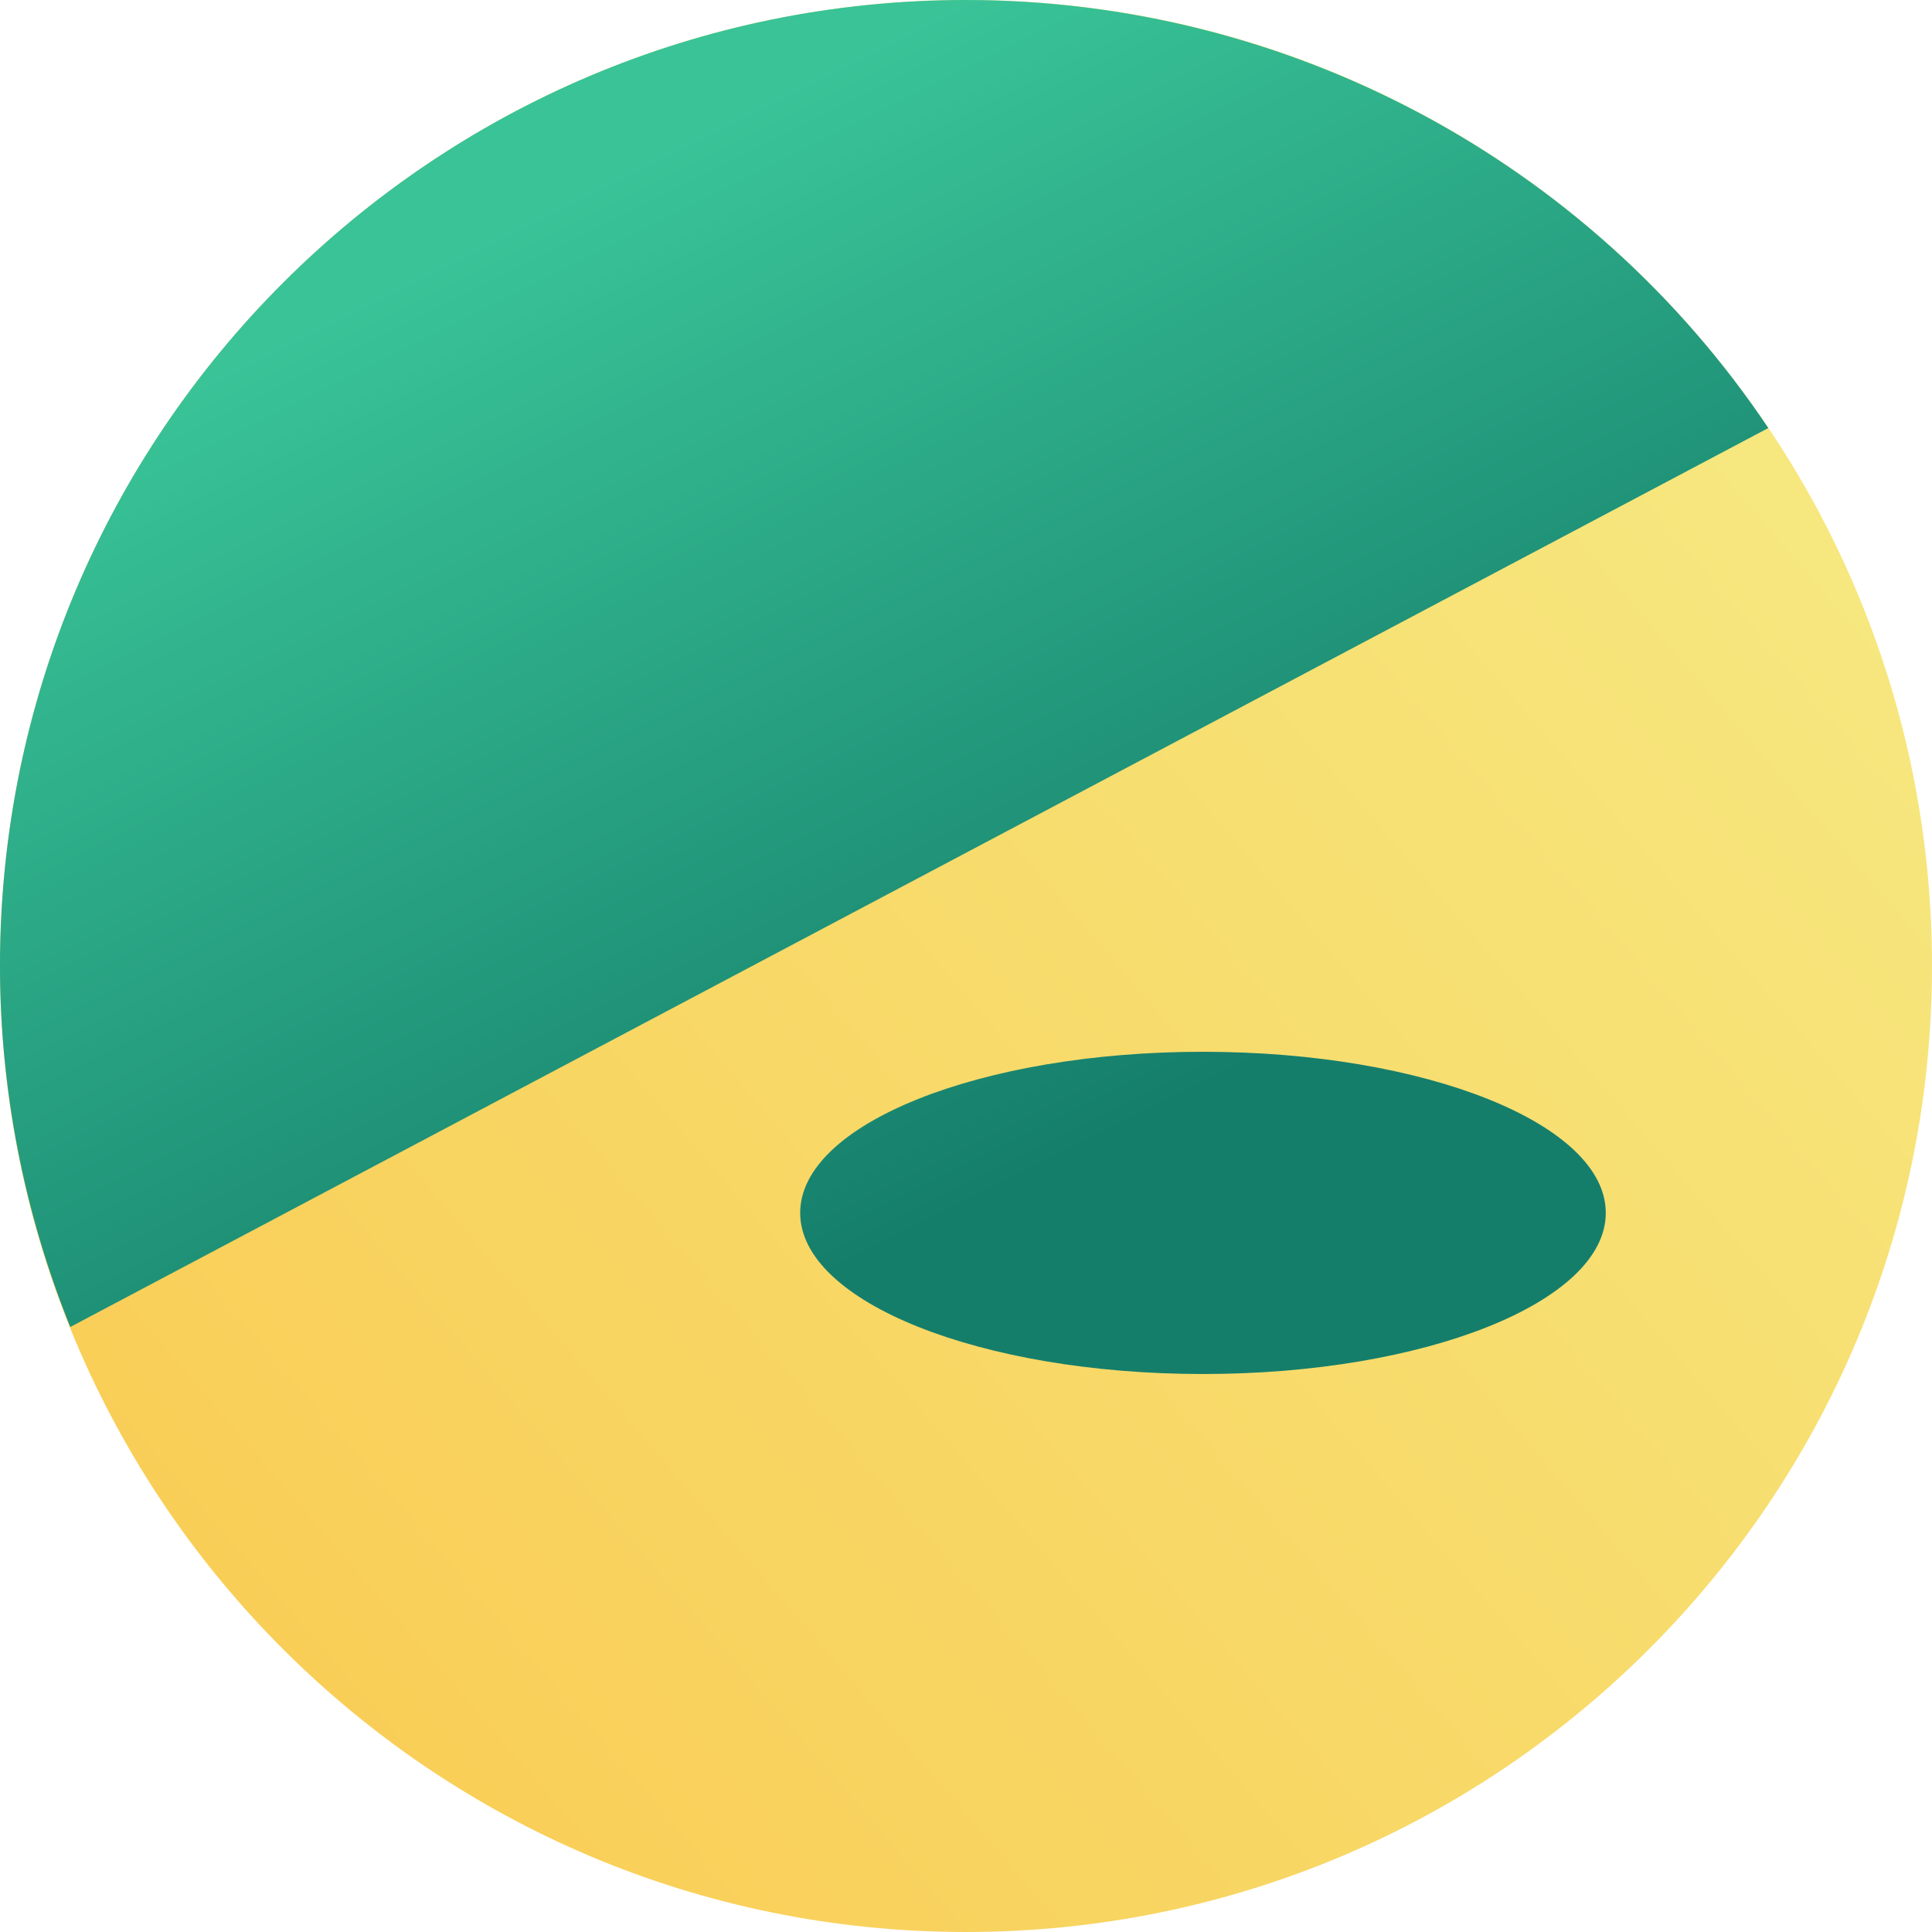
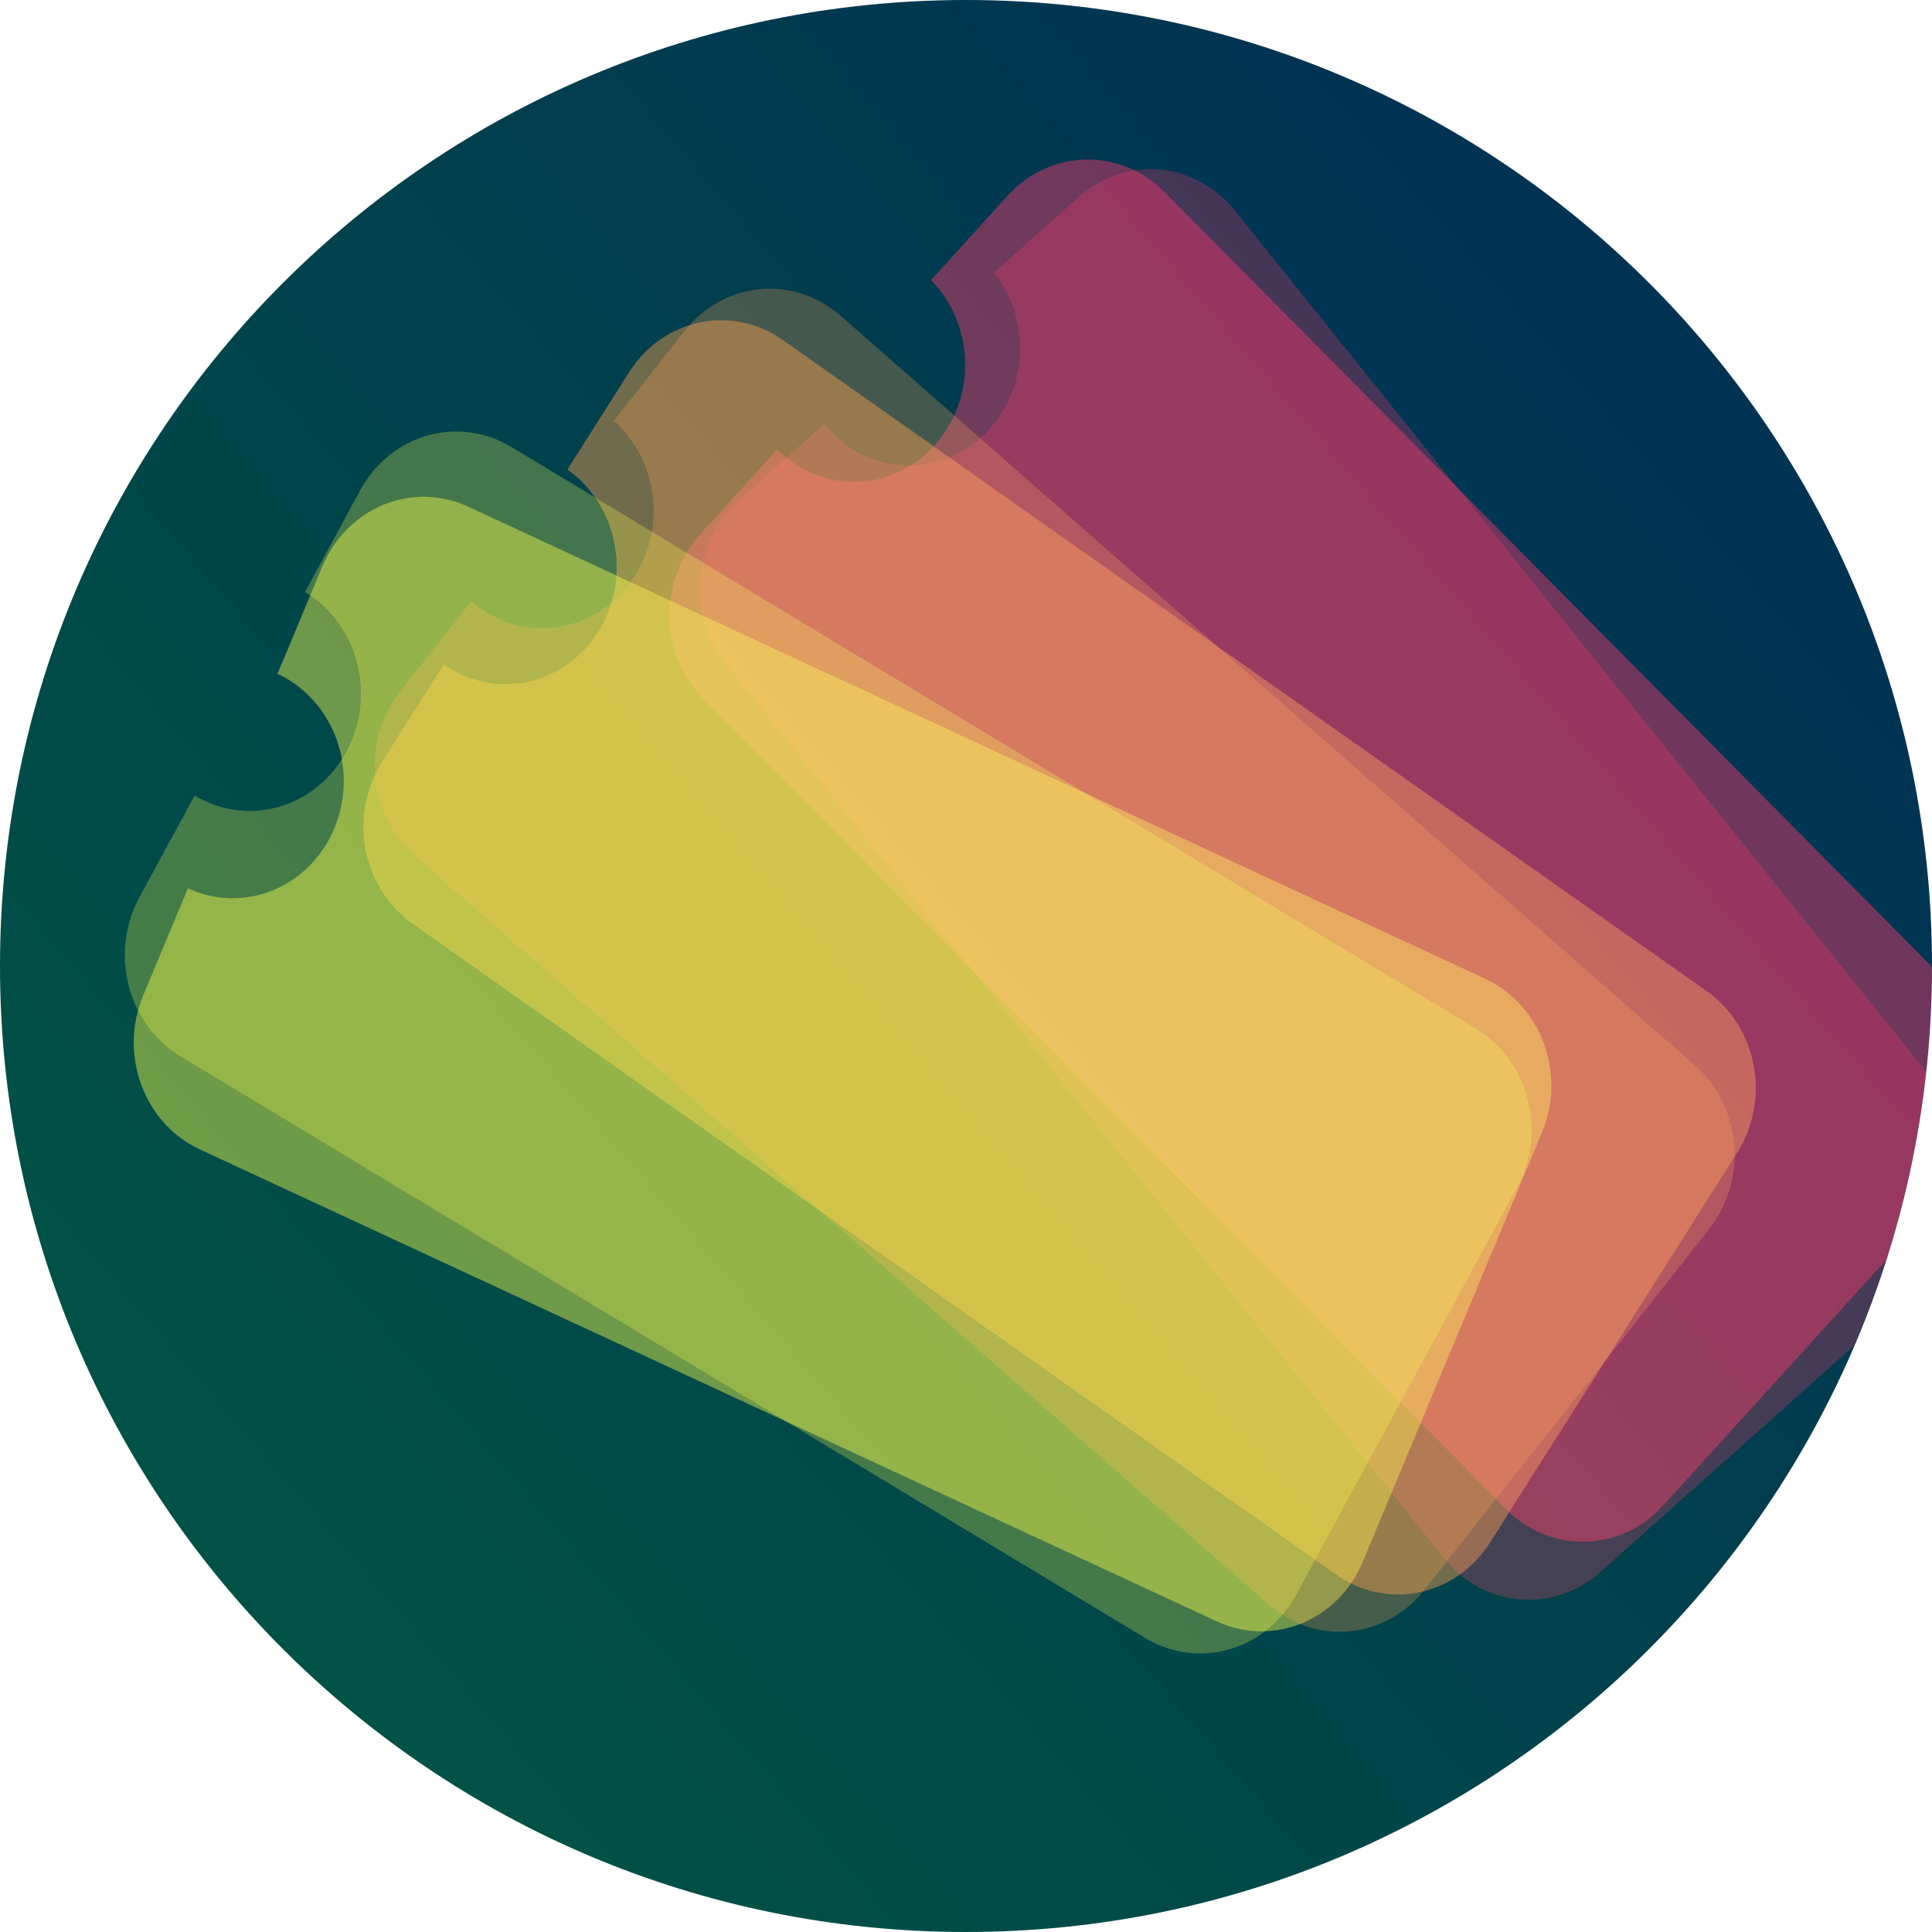
<svg xmlns="http://www.w3.org/2000/svg" xmlns:xlink="http://www.w3.org/1999/xlink" width="120mm" height="120mm" viewBox="0 0 120 120" version="1.1" id="svg5">
  <defs id="defs2">
-     <linearGradient id="linearGradient1236">
-       <stop style="stop-color:#39c397;stop-opacity:1;" offset="0" id="stop1232" />
-       <stop style="stop-color:#157e6b;stop-opacity:1;" offset="1" id="stop1234" />
+     <linearGradient id="linearGradient1646">
+       <stop style="stop-color:#005445;stop-opacity:1;" offset="0" id="stop1642" />
+       <stop style="stop-color:#002e54;stop-opacity:1;" offset="1" id="stop1644" />
    </linearGradient>
-     <linearGradient id="linearGradient966">
-       <stop style="stop-color:#f9ce57;stop-opacity:1;" offset="0" id="stop962" />
-       <stop style="stop-color:#f6e880;stop-opacity:1;" offset="1" id="stop964" />
-     </linearGradient>
-     <linearGradient xlink:href="#linearGradient966" id="linearGradient968" x1="50" y1="210" x2="143.184" y2="130" gradientUnits="userSpaceOnUse" gradientTransform="translate(-5)" />
-     <linearGradient xlink:href="#linearGradient1236" id="linearGradient1238" x1="90" y1="110" x2="120" y2="170" gradientUnits="userSpaceOnUse" />
+     <linearGradient xlink:href="#linearGradient1646" id="linearGradient1648" x1="10" y1="180" x2="154.463" y2="53.956" gradientUnits="userSpaceOnUse" gradientTransform="matrix(1.038417,0,0,1,-3.945207,3.6666667e-8)" />
+     <clipPath clipPathUnits="userSpaceOnUse" id="clipPath1833">
+       <ellipse style="fill:none;fill-opacity:1;stroke:#000000;stroke-width:0.016;stroke-opacity:1;stop-color:#000000" id="ellipse1835" cx="75.234" cy="117.5" rx="86.967" ry="82.5" />
+     </clipPath>
  </defs>
-   <g id="layer1" transform="translate(-29.99997,-109.968)">
-     <g id="g1301" transform="matrix(1.000746,0,0,1.000746,-0.06711543,-0.1268414)">
-       <circle style="fill:url(#linearGradient968);fill-opacity:1;stroke:none;stroke-width:0.153;stroke-opacity:0.346;-inkscape-stroke:none;stop-color:#000000" id="path792" cx="90" cy="169.968" r="59.955" />
-       <path id="path792-5" style="fill:url(#linearGradient1238);fill-opacity:1;stroke:none;stroke-width:0.153;stroke-opacity:1;-inkscape-stroke:none;stop-color:#000000" d="m 90,110.013 a 59.955,59.955 0 0 0 -59.956,59.955 59.955,59.955 0 0 0 4.363,22.405 L 139.796,136.579 A 59.955,59.955 0 0 0 90,110.013 Z m 14.708,65.279 a 25,10 0 0 0 -25,10 25,10 0 0 0 25,10 25,10 0 0 0 25,-10 25,10 0 0 0 -25,-10 z" />
+   <g id="layer1" transform="translate(-15.23407,-57.50004)">
+     <g id="g1818" clip-path="url(#clipPath1833)" transform="matrix(0.6899136,0,0,0.7272727,23.32906,32.04547)">
+       <g id="g1776">
+         <ellipse style="opacity:1;fill:url(#linearGradient1648);fill-opacity:1;stroke:none;stroke-width:0.016;stroke-opacity:1;stop-color:#000000" id="path1112" cx="75.234" cy="117.5" rx="86.967" ry="82.5" />
+         <path id="path1013" style="opacity:0.44;mix-blend-mode:lighten;fill:#ff026d;fill-opacity:1;stroke:#000000;stroke-width:0.011;stop-color:#000000" d="M 93.12,51.402 C 89.119,47.571 82.813,47.707 78.981,51.708 l -6.913,7.218 a 10,10 0 0 1 0.001,0.001 10,10 0 0 1 0.394,0.399 10,10 0 0 1 0.371,0.421 10,10 0 0 1 0.347,0.441 10,10 0 0 1 0.321,0.459 10,10 0 0 1 0.295,0.477 10,10 0 0 1 0.268,0.493 10,10 0 0 1 0.24,0.507 10,10 0 0 1 0.212,0.52 10,10 0 0 1 0.182,0.53 10,10 0 0 1 0.152,0.54 10,10 0 0 1 0.121,0.547 10,10 0 0 1 0.091,0.554 10,10 0 0 1 0.059,0.558 10,10 0 0 1 0.028,0.56 10,10 0 0 1 -0.004,0.56 10,10 0 0 1 -0.035,0.56 10,10 0 0 1 -0.067,0.557 10,10 0 0 1 -0.098,0.553 10,10 0 0 1 -0.128,0.546 10,10 0 0 1 -0.159,0.538 10,10 0 0 1 -0.188,0.529 10,10 0 0 1 -0.218,0.517 10,10 0 0 1 -0.247,0.504 10,10 0 0 1 -0.275,0.489 10,10 0 0 1 -0.302,0.473 10,10 0 0 1 -0.327,0.455 10,10 0 0 1 -0.353,0.436 10,10 0 0 1 -0.376,0.416 10,10 0 0 1 -1.171,1.044 10,10 0 0 1 -1.32,0.849 10,10 0 0 1 -1.436,0.632 10,10 0 0 1 -1.517,0.399 10,10 0 0 1 -1.561,0.157 10,10 0 0 1 -1.567,-0.089 10,10 0 0 1 -1.533,-0.333 10,10 0 0 1 -1.463,-0.569 10,10 0 0 1 -1.355,-0.791 10,10 0 0 1 -1.215,-0.993 10,10 0 0 1 -0.001,-0.001 l -6.913,7.218 c -3.832,4.001 -3.695,10.307 0.306,14.139 L 123.852,163.894 c 4.001,3.832 10.307,3.696 14.139,-0.305 l 27.658,-28.88 c 3.832,-4.001 3.695,-10.307 -0.306,-14.139 z" />
+         <path id="path1013-3" style="opacity:0.44;mix-blend-mode:lighten;fill:#ffa108;fill-opacity:1;stroke:#000000;stroke-width:0.011;stop-color:#000000" d="M 58.76,64.039 C 54.154,60.96 47.968,62.189 44.889,66.794 l -5.554,8.309 a 10,10 0 0 1 0.001,8.49e-4 10,10 0 0 1 0.458,0.324 10,10 0 0 1 0.439,0.35 10,10 0 0 1 0.418,0.374 10,10 0 0 1 0.396,0.397 10,10 0 0 1 0.374,0.418 10,10 0 0 1 0.35,0.439 10,10 0 0 1 0.324,0.457 10,10 0 0 1 0.299,0.475 10,10 0 0 1 0.271,0.491 10,10 0 0 1 0.243,0.506 10,10 0 0 1 0.214,0.518 10,10 0 0 1 0.185,0.53 10,10 0 0 1 0.155,0.539 10,10 0 0 1 0.125,0.547 10,10 0 0 1 0.094,0.552 10,10 0 0 1 0.063,0.558 10,10 0 0 1 0.031,0.56 10,10 0 0 1 -2.72e-4,0.561 10,10 0 0 1 -0.031,0.56 10,10 0 0 1 -0.063,0.558 10,10 0 0 1 -0.094,0.553 10,10 0 0 1 -0.125,0.547 10,10 0 0 1 -0.156,0.539 10,10 0 0 1 -0.185,0.529 10,10 0 0 1 -0.215,0.518 10,10 0 0 1 -0.243,0.505 10,10 0 0 1 -0.272,0.491 10,10 0 0 1 -0.298,0.475 10,10 0 0 1 -0.972,1.232 10,10 0 0 1 -1.153,1.065 10,10 0 0 1 -1.305,0.871 10,10 0 0 1 -1.425,0.657 10,10 0 0 1 -1.51,0.426 10,10 0 0 1 -1.558,0.184 10,10 0 0 1 -1.568,-0.062 10,10 0 0 1 -1.539,-0.307 10,10 0 0 1 -1.472,-0.543 10,10 0 0 1 -1.369,-0.767 10,10 0 0 1 -0.001,-8.5e-4 l -5.554,8.309 c -3.079,4.606 -1.849,10.792 2.757,13.871 l 83.137,55.575 c 4.606,3.079 10.792,1.85 13.871,-2.756 l 22.223,-33.244 c 3.079,-4.606 1.849,-10.792 -2.757,-13.871 z" />
+         <path id="path1013-3-6" style="opacity:0.44;mix-blend-mode:lighten;fill:#faff0b;fill-opacity:1;stroke:#000000;stroke-width:0.011;stop-color:#000000" d="m 30.448,78.277 c -5.07,-2.232 -10.95,0.052 -13.182,5.123 l -4.027,9.147 a 10,10 0 0 1 0.001,5.93e-4 10,10 0 0 1 0.507,0.24 10,10 0 0 1 0.493,0.268 10,10 0 0 1 0.477,0.296 10,10 0 0 1 0.459,0.322 10,10 0 0 1 0.441,0.347 10,10 0 0 1 0.421,0.372 10,10 0 0 1 0.399,0.394 10,10 0 0 1 0.376,0.416 10,10 0 0 1 0.352,0.436 10,10 0 0 1 0.327,0.456 10,10 0 0 1 0.301,0.473 10,10 0 0 1 0.275,0.49 10,10 0 0 1 0.246,0.504 10,10 0 0 1 0.218,0.517 10,10 0 0 1 0.188,0.528 10,10 0 0 1 0.159,0.539 10,10 0 0 1 0.128,0.546 10,10 0 0 1 0.097,0.553 10,10 0 0 1 0.067,0.557 10,10 0 0 1 0.035,0.56 10,10 0 0 1 0.004,0.561 10,10 0 0 1 -0.028,0.56 10,10 0 0 1 -0.06,0.558 10,10 0 0 1 -0.091,0.553 10,10 0 0 1 -0.121,0.548 10,10 0 0 1 -0.152,0.54 10,10 0 0 1 -0.182,0.531 10,10 0 0 1 -0.211,0.52 10,10 0 0 1 -0.743,1.382 10,10 0 0 1 -0.95,1.249 10,10 0 0 1 -1.134,1.085 10,10 0 0 1 -1.289,0.894 10,10 0 0 1 -1.413,0.681 10,10 0 0 1 -1.503,0.452 10,10 0 0 1 -1.555,0.211 10,10 0 0 1 -1.569,-0.035 10,10 0 0 1 -1.544,-0.279 10,10 0 0 1 -1.482,-0.518 10,10 0 0 1 -0.001,-5.9e-4 l -4.027,9.147 c -2.232,5.07 0.053,10.949 5.123,13.182 L 97.8,173.474 c 5.07,2.232 10.95,-0.052 13.182,-5.123 l 16.113,-36.599 c 2.232,-5.07 -0.053,-10.949 -5.123,-13.182 z" />
+         <path id="path1013-9" style="opacity:0.273;mix-blend-mode:lighten;fill:#ff026d;fill-opacity:1;stroke:#000000;stroke-width:0.011;stop-color:#000000" d="M 99.456,52.995 C 95.878,48.766 89.592,48.242 85.363,51.821 L 77.734,58.277 a 10,10 0 0 1 9.79e-4,0.001 10,10 0 0 1 0.35,0.438 10,10 0 0 1 0.325,0.457 10,10 0 0 1 0.299,0.475 10,10 0 0 1 0.272,0.49 10,10 0 0 1 0.244,0.505 10,10 0 0 1 0.215,0.518 10,10 0 0 1 0.186,0.529 10,10 0 0 1 0.156,0.539 10,10 0 0 1 0.125,0.547 10,10 0 0 1 0.094,0.553 10,10 0 0 1 0.063,0.557 10,10 0 0 1 0.032,0.56 10,10 0 0 1 5.95e-4,0.561 10,10 0 0 1 -0.031,0.56 10,10 0 0 1 -0.062,0.557 10,10 0 0 1 -0.093,0.554 10,10 0 0 1 -0.124,0.547 10,10 0 0 1 -0.155,0.539 10,10 0 0 1 -0.184,0.53 10,10 0 0 1 -0.214,0.519 10,10 0 0 1 -0.243,0.506 10,10 0 0 1 -0.271,0.491 10,10 0 0 1 -0.298,0.475 10,10 0 0 1 -0.324,0.458 10,10 0 0 1 -0.349,0.439 10,10 0 0 1 -0.373,0.418 10,10 0 0 1 -0.396,0.397 10,10 0 0 1 -0.418,0.374 10,10 0 0 1 -1.274,0.916 10,10 0 0 1 -1.402,0.706 10,10 0 0 1 -1.494,0.478 10,10 0 0 1 -1.551,0.239 10,10 0 0 1 -1.569,-0.007 10,10 0 0 1 -1.549,-0.253 10,10 0 0 1 -1.49,-0.492 10,10 0 0 1 -1.395,-0.719 10,10 0 0 1 -1.265,-0.928 10,10 0 0 1 -1.105,-1.115 10,10 0 0 1 -9.79e-4,-0.001 l -7.629,6.456 c -4.229,3.579 -4.752,9.865 -1.174,14.094 l 64.598,76.337 c 3.579,4.229 9.864,4.753 14.094,1.174 l 30.526,-25.831 c 4.229,-3.579 4.752,-9.865 1.174,-14.094 z" />
+         <path id="path1013-3-1" style="opacity:0.273;mix-blend-mode:lighten;fill:#ffa108;fill-opacity:1;stroke:#000000;stroke-width:0.011;stop-color:#000000" d="m 63.964,61.971 c -4.259,-3.543 -10.54,-2.968 -14.083,1.291 l -6.392,7.683 a 10,10 0 0 1 0.001,9.82e-4 10,10 0 0 1 0.421,0.371 10,10 0 0 1 0.4,0.394 10,10 0 0 1 0.377,0.416 10,10 0 0 1 0.353,0.436 10,10 0 0 1 0.328,0.455 10,10 0 0 1 0.302,0.473 10,10 0 0 1 0.275,0.489 10,10 0 0 1 0.247,0.504 10,10 0 0 1 0.218,0.516 10,10 0 0 1 0.189,0.528 10,10 0 0 1 0.159,0.538 10,10 0 0 1 0.129,0.546 10,10 0 0 1 0.098,0.552 10,10 0 0 1 0.067,0.557 10,10 0 0 1 0.035,0.559 10,10 0 0 1 0.004,0.561 10,10 0 0 1 -0.028,0.56 10,10 0 0 1 -0.059,0.558 10,10 0 0 1 -0.089,0.553 10,10 0 0 1 -0.121,0.548 10,10 0 0 1 -0.151,0.54 10,10 0 0 1 -0.181,0.531 10,10 0 0 1 -0.211,0.519 10,10 0 0 1 -0.24,0.507 10,10 0 0 1 -0.268,0.493 10,10 0 0 1 -0.295,0.477 10,10 0 0 1 -0.321,0.46 10,10 0 0 1 -0.346,0.441 10,10 0 0 1 -1.095,1.123 10,10 0 0 1 -1.258,0.939 10,10 0 0 1 -1.389,0.73 10,10 0 0 1 -1.486,0.504 10,10 0 0 1 -1.547,0.265 10,10 0 0 1 -1.569,0.02 10,10 0 0 1 -1.553,-0.225 10,10 0 0 1 -1.499,-0.466 10,10 0 0 1 -1.407,-0.694 10,10 0 0 1 -1.282,-0.906 10,10 0 0 1 -0.001,-9.84e-4 l -6.392,7.683 c -3.543,4.259 -2.967,10.54 1.292,14.083 l 76.872,63.96 c 4.259,3.543 10.54,2.968 14.083,-1.291 l 25.576,-30.739 c 3.543,-4.259 2.967,-10.54 -1.292,-14.083 z" />
+         <path id="path1013-3-6-2" style="opacity:0.273;mix-blend-mode:lighten;fill:#faff0b;fill-opacity:1;stroke:#000000;stroke-width:0.011;stop-color:#000000" d="M 34.318,73.172 C 29.509,70.422 23.423,72.079 20.673,76.888 l -4.961,8.676 a 10,10 0 0 1 0.001,7.41e-4 10,10 0 0 1 0.479,0.292 10,10 0 0 1 0.462,0.318 10,10 0 0 1 0.443,0.344 10,10 0 0 1 0.423,0.368 10,10 0 0 1 0.402,0.391 10,10 0 0 1 0.38,0.414 10,10 0 0 1 0.355,0.434 10,10 0 0 1 0.331,0.453 10,10 0 0 1 0.305,0.471 10,10 0 0 1 0.278,0.487 10,10 0 0 1 0.25,0.502 10,10 0 0 1 0.222,0.516 10,10 0 0 1 0.192,0.527 10,10 0 0 1 0.163,0.537 10,10 0 0 1 0.132,0.545 10,10 0 0 1 0.102,0.552 10,10 0 0 1 0.07,0.556 10,10 0 0 1 0.039,0.56 10,10 0 0 1 0.008,0.561 10,10 0 0 1 -0.024,0.561 10,10 0 0 1 -0.055,0.558 10,10 0 0 1 -0.086,0.554 10,10 0 0 1 -0.118,0.548 10,10 0 0 1 -0.148,0.541 10,10 0 0 1 -0.178,0.532 10,10 0 0 1 -0.207,0.521 10,10 0 0 1 -0.237,0.509 10,10 0 0 1 -0.264,0.495 10,10 0 0 1 -0.884,1.297 10,10 0 0 1 -1.076,1.143 10,10 0 0 1 -1.241,0.96 10,10 0 0 1 -1.376,0.755 10,10 0 0 1 -1.477,0.53 10,10 0 0 1 -1.542,0.292 10,10 0 0 1 -1.569,0.048 10,10 0 0 1 -1.557,-0.199 10,10 0 0 1 -1.506,-0.439 10,10 0 0 1 -1.419,-0.67 10,10 0 0 1 -0.001,-7.3e-4 l -4.961,8.676 c -2.75,4.809 -1.092,10.895 3.717,13.645 l 86.811,49.64 c 4.809,2.75 10.895,1.093 13.645,-3.717 l 19.85,-34.714 c 2.75,-4.809 1.092,-10.895 -3.717,-13.645 z" />
+       </g>
    </g>
  </g>
</svg>
